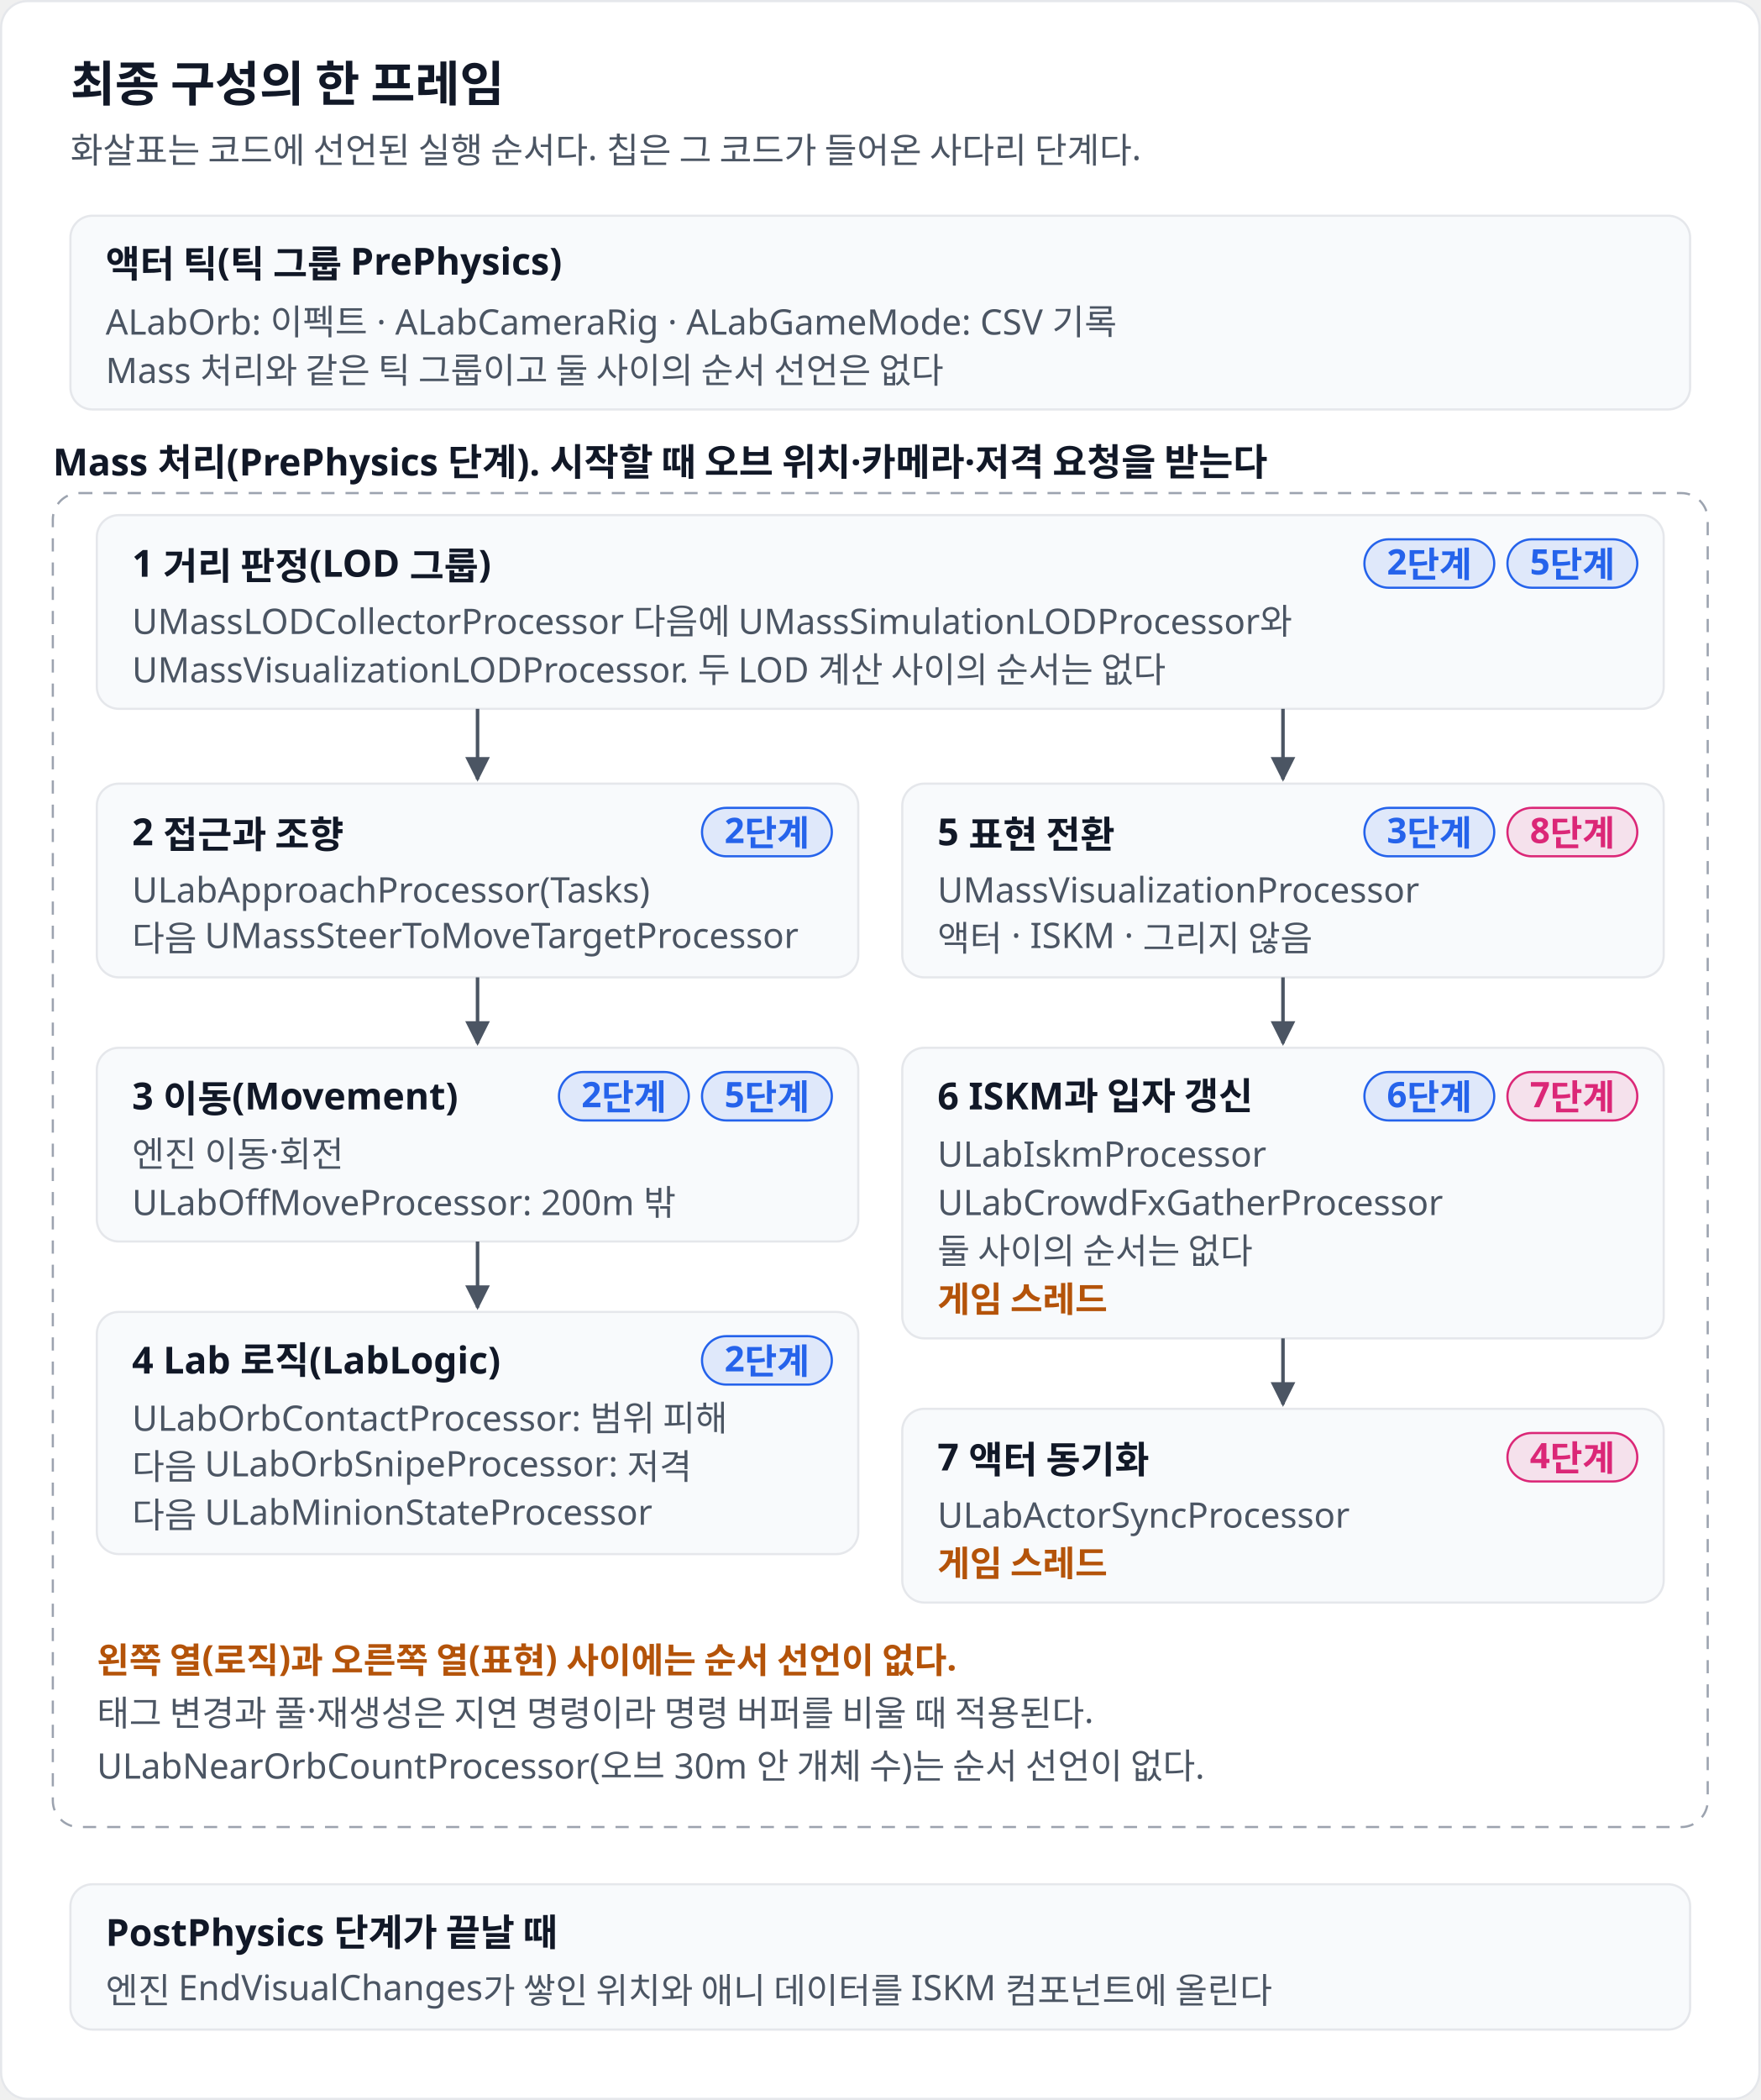
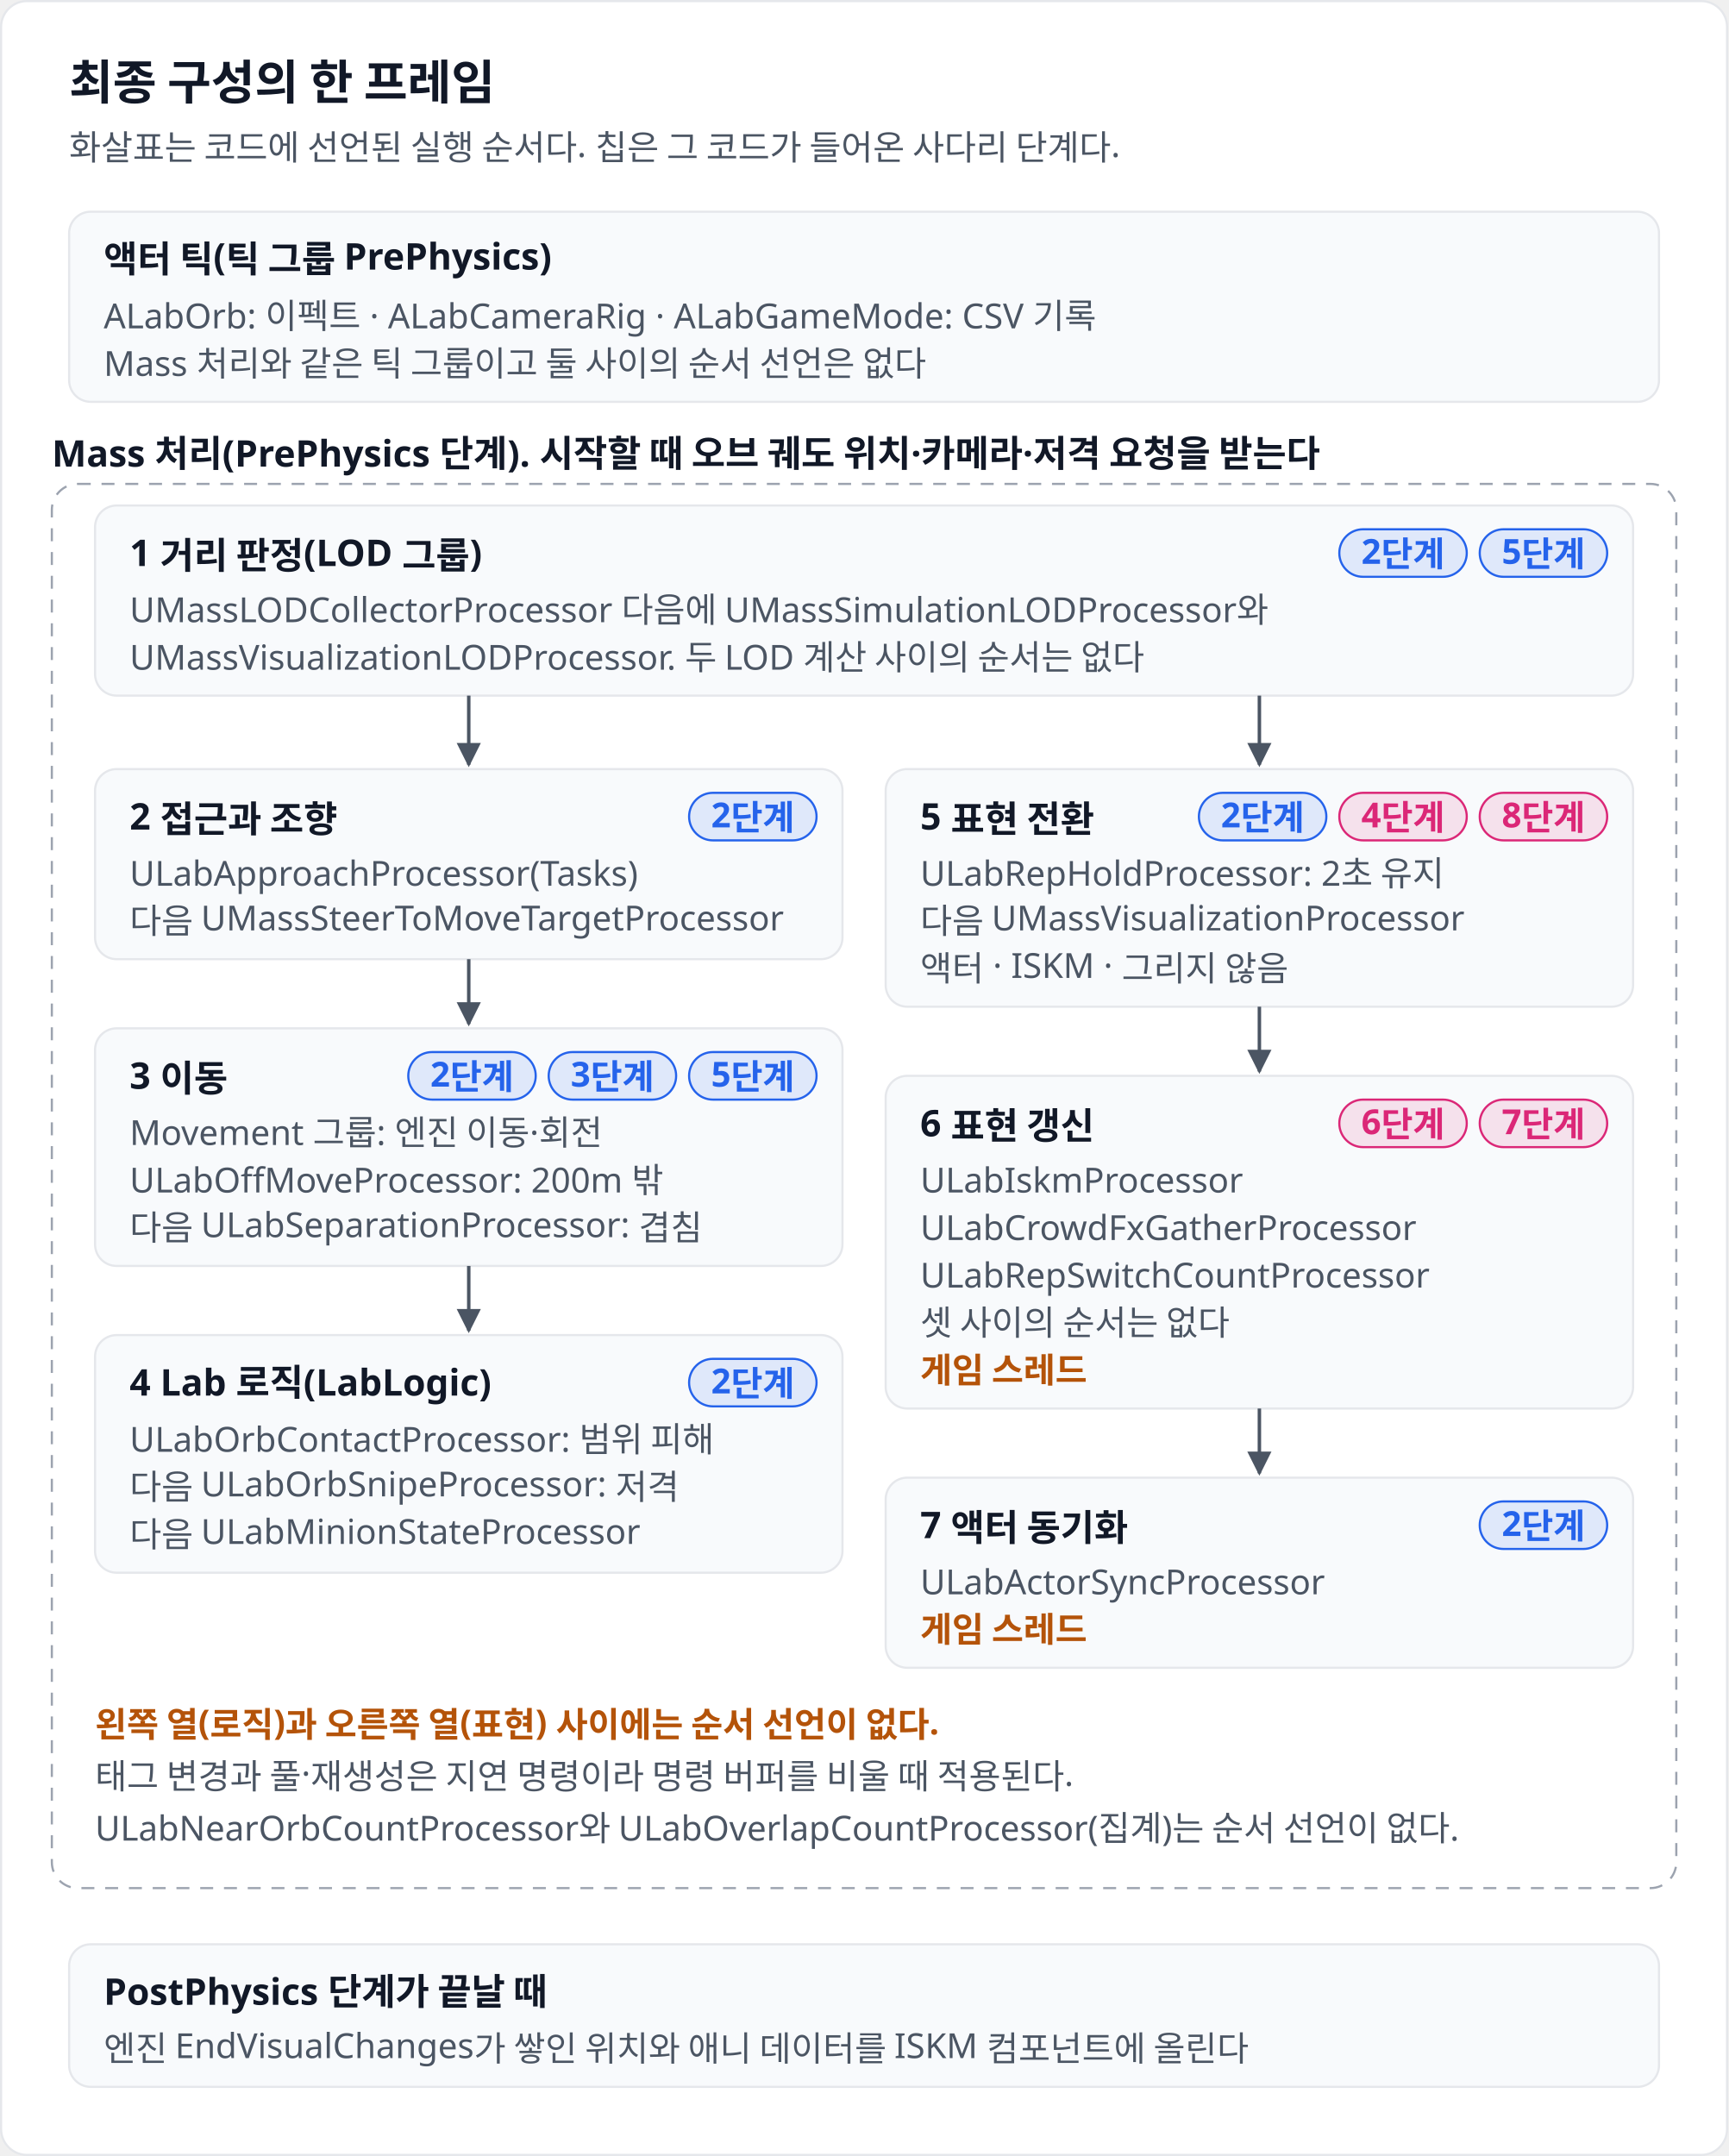
- <svg xmlns="http://www.w3.org/2000/svg" width="800" height="954" viewBox="0 0 800 954" font-family="Malgun Gothic, Apple SD Gothic Neo, Noto Sans KR, Segoe UI, sans-serif" font-size="16" fill="#111827">
-   <rect x="0.5" y="0.5" width="799" height="953" rx="12" fill="#ffffff" stroke="#e5e7eb" />
+ <svg xmlns="http://www.w3.org/2000/svg" width="800" height="998" viewBox="0 0 800 998" font-family="Malgun Gothic, Apple SD Gothic Neo, Noto Sans KR, Segoe UI, sans-serif" font-size="16" fill="#111827">
+   <rect x="0.5" y="0.5" width="799" height="997" rx="12" fill="#ffffff" stroke="#e5e7eb" />
  <defs>
    <marker id="arr" viewBox="0 0 10 10" refX="9" refY="5" markerWidth="7" markerHeight="7" orient="auto-start-reverse">
      <path d="M0 0 L10 5 L0 10 z" fill="#4b5563" />
    </marker>
  </defs>
  <text x="32" y="46" font-size="22" font-weight="700">최종 구성의 한 프레임</text>
  <text x="32" y="74" font-size="16" fill="#4b5563">화살표는 코드에 선언된 실행 순서다. 칩은 그 코드가 들어온 사다리 단계다.</text>
  <rect x="32" y="98" width="736" height="88" rx="10" fill="#f8fafc" stroke="#e5e7eb" />
  <text x="48" y="126" font-size="17" font-weight="700">액터 틱(틱 그룹 PrePhysics)</text>
  <text x="48" y="152" font-size="16" fill="#4b5563">ALabOrb: 이펙트 · ALabCameraRig · ALabGameMode: CSV 기록</text>
  <text x="48" y="174" font-size="16" fill="#4b5563">Mass 처리와 같은 틱 그룹이고 둘 사이의 순서 선언은 없다</text>
-   <text x="24" y="216" font-size="17" font-weight="700">Mass 처리(PrePhysics 단계). 시작할 때 오브 위치·카메라·저격 요청을 받는다</text>
+   <text x="24" y="216" font-size="17" font-weight="700">Mass 처리(PrePhysics 단계). 시작할 때 오브 궤도 위치·카메라·저격 요청을 받는다</text>
  <rect x="44" y="234" width="712" height="88" rx="10" fill="#f8fafc" stroke="#e5e7eb" />
  <text x="60" y="262" font-size="17" font-weight="700">1 거리 판정(LOD 그룹)</text>
  <rect x="685" y="245" width="59" height="22" rx="11" fill="#2563eb" fill-opacity="0.12" stroke="#2563eb" />
  <text x="714.5" y="261" text-anchor="middle" font-size="16" font-weight="700" fill="#2563eb">5단계</text>
  <rect x="620" y="245" width="59" height="22" rx="11" fill="#2563eb" fill-opacity="0.12" stroke="#2563eb" />
  <text x="649.5" y="261" text-anchor="middle" font-size="16" font-weight="700" fill="#2563eb">2단계</text>
  <text x="60" y="288" font-size="16" fill="#4b5563">UMassLODCollectorProcessor 다음에 UMassSimulationLODProcessor와</text>
  <text x="60" y="310" font-size="16" fill="#4b5563">UMassVisualizationLODProcessor. 두 LOD 계산 사이의 순서는 없다</text>
  <path d="M217.0 322 L217.0 354" stroke="#4b5563" stroke-width="1.6" fill="none" marker-end="url(#arr)" />
  <path d="M583.0 322 L583.0 354" stroke="#4b5563" stroke-width="1.6" fill="none" marker-end="url(#arr)" />
  <rect x="44" y="356" width="346" height="88" rx="10" fill="#f8fafc" stroke="#e5e7eb" />
  <text x="60" y="384" font-size="17" font-weight="700">2 접근과 조향</text>
  <rect x="319" y="367" width="59" height="22" rx="11" fill="#2563eb" fill-opacity="0.12" stroke="#2563eb" />
  <text x="348.5" y="383" text-anchor="middle" font-size="16" font-weight="700" fill="#2563eb">2단계</text>
  <text x="60" y="410" font-size="16" fill="#4b5563">ULabApproachProcessor(Tasks)</text>
  <text x="60" y="432" font-size="16" fill="#4b5563">다음 UMassSteerToMoveTargetProcessor</text>
  <path d="M217.0 444 L217.0 474" stroke="#4b5563" stroke-width="1.6" fill="none" marker-end="url(#arr)" />
-   <rect x="44" y="476" width="346" height="88" rx="10" fill="#f8fafc" stroke="#e5e7eb" />
-   <text x="60" y="504" font-size="17" font-weight="700">3 이동(Movement)</text>
+   <rect x="44" y="476" width="346" height="110" rx="10" fill="#f8fafc" stroke="#e5e7eb" />
+   <text x="60" y="504" font-size="17" font-weight="700">3 이동</text>
  <rect x="319" y="487" width="59" height="22" rx="11" fill="#2563eb" fill-opacity="0.12" stroke="#2563eb" />
  <text x="348.5" y="503" text-anchor="middle" font-size="16" font-weight="700" fill="#2563eb">5단계</text>
  <rect x="254" y="487" width="59" height="22" rx="11" fill="#2563eb" fill-opacity="0.12" stroke="#2563eb" />
-   <text x="283.5" y="503" text-anchor="middle" font-size="16" font-weight="700" fill="#2563eb">2단계</text>
-   <text x="60" y="530" font-size="16" fill="#4b5563">엔진 이동·회전</text>
+   <text x="283.5" y="503" text-anchor="middle" font-size="16" font-weight="700" fill="#2563eb">3단계</text>
+   <rect x="189" y="487" width="59" height="22" rx="11" fill="#2563eb" fill-opacity="0.12" stroke="#2563eb" />
+   <text x="218.5" y="503" text-anchor="middle" font-size="16" font-weight="700" fill="#2563eb">2단계</text>
+   <text x="60" y="530" font-size="16" fill="#4b5563">Movement 그룹: 엔진 이동·회전</text>
  <text x="60" y="552" font-size="16" fill="#4b5563">ULabOffMoveProcessor: 200m 밖</text>
-   <path d="M217.0 564 L217.0 594" stroke="#4b5563" stroke-width="1.6" fill="none" marker-end="url(#arr)" />
-   <rect x="44" y="596" width="346" height="110" rx="10" fill="#f8fafc" stroke="#e5e7eb" />
-   <text x="60" y="624" font-size="17" font-weight="700">4 Lab 로직(LabLogic)</text>
-   <rect x="319" y="607" width="59" height="22" rx="11" fill="#2563eb" fill-opacity="0.12" stroke="#2563eb" />
-   <text x="348.5" y="623" text-anchor="middle" font-size="16" font-weight="700" fill="#2563eb">2단계</text>
-   <text x="60" y="650" font-size="16" fill="#4b5563">ULabOrbContactProcessor: 범위 피해</text>
-   <text x="60" y="672" font-size="16" fill="#4b5563">다음 ULabOrbSnipeProcessor: 저격</text>
-   <text x="60" y="694" font-size="16" fill="#4b5563">다음 ULabMinionStateProcessor</text>
-   <rect x="410" y="356" width="346" height="88" rx="10" fill="#f8fafc" stroke="#e5e7eb" />
+   <text x="60" y="574" font-size="16" fill="#4b5563">다음 ULabSeparationProcessor: 겹침</text>
+   <path d="M217.0 586 L217.0 616" stroke="#4b5563" stroke-width="1.6" fill="none" marker-end="url(#arr)" />
+   <rect x="44" y="618" width="346" height="110" rx="10" fill="#f8fafc" stroke="#e5e7eb" />
+   <text x="60" y="646" font-size="17" font-weight="700">4 Lab 로직(LabLogic)</text>
+   <rect x="319" y="629" width="59" height="22" rx="11" fill="#2563eb" fill-opacity="0.12" stroke="#2563eb" />
+   <text x="348.5" y="645" text-anchor="middle" font-size="16" font-weight="700" fill="#2563eb">2단계</text>
+   <text x="60" y="672" font-size="16" fill="#4b5563">ULabOrbContactProcessor: 범위 피해</text>
+   <text x="60" y="694" font-size="16" fill="#4b5563">다음 ULabOrbSnipeProcessor: 저격</text>
+   <text x="60" y="716" font-size="16" fill="#4b5563">다음 ULabMinionStateProcessor</text>
+   <rect x="410" y="356" width="346" height="110" rx="10" fill="#f8fafc" stroke="#e5e7eb" />
  <text x="426" y="384" font-size="17" font-weight="700">5 표현 전환</text>
  <rect x="685" y="367" width="59" height="22" rx="11" fill="#db2777" fill-opacity="0.12" stroke="#db2777" />
  <text x="714.5" y="383" text-anchor="middle" font-size="16" font-weight="700" fill="#db2777">8단계</text>
-   <rect x="620" y="367" width="59" height="22" rx="11" fill="#2563eb" fill-opacity="0.12" stroke="#2563eb" />
-   <text x="649.5" y="383" text-anchor="middle" font-size="16" font-weight="700" fill="#2563eb">3단계</text>
-   <text x="426" y="410" font-size="16" fill="#4b5563">UMassVisualizationProcessor</text>
-   <text x="426" y="432" font-size="16" fill="#4b5563">액터 · ISKM · 그리지 않음</text>
-   <path d="M583.0 444 L583.0 474" stroke="#4b5563" stroke-width="1.6" fill="none" marker-end="url(#arr)" />
-   <rect x="410" y="476" width="346" height="132" rx="10" fill="#f8fafc" stroke="#e5e7eb" />
-   <text x="426" y="504" font-size="17" font-weight="700">6 ISKM과 입자 갱신</text>
-   <rect x="685" y="487" width="59" height="22" rx="11" fill="#db2777" fill-opacity="0.12" stroke="#db2777" />
-   <text x="714.5" y="503" text-anchor="middle" font-size="16" font-weight="700" fill="#db2777">7단계</text>
-   <rect x="620" y="487" width="59" height="22" rx="11" fill="#2563eb" fill-opacity="0.12" stroke="#2563eb" />
-   <text x="649.5" y="503" text-anchor="middle" font-size="16" font-weight="700" fill="#2563eb">6단계</text>
-   <text x="426" y="530" font-size="16" fill="#4b5563">ULabIskmProcessor</text>
-   <text x="426" y="552" font-size="16" fill="#4b5563">ULabCrowdFxGatherProcessor</text>
-   <text x="426" y="574" font-size="16" fill="#4b5563">둘 사이의 순서는 없다</text>
-   <text x="426" y="596" font-size="16" font-weight="700" fill="#b45309">게임 스레드</text>
-   <path d="M583.0 608 L583.0 638" stroke="#4b5563" stroke-width="1.6" fill="none" marker-end="url(#arr)" />
-   <rect x="410" y="640" width="346" height="88" rx="10" fill="#f8fafc" stroke="#e5e7eb" />
-   <text x="426" y="668" font-size="17" font-weight="700">7 액터 동기화</text>
-   <rect x="685" y="651" width="59" height="22" rx="11" fill="#db2777" fill-opacity="0.12" stroke="#db2777" />
-   <text x="714.5" y="667" text-anchor="middle" font-size="16" font-weight="700" fill="#db2777">4단계</text>
-   <text x="426" y="694" font-size="16" fill="#4b5563">ULabActorSyncProcessor</text>
-   <text x="426" y="716" font-size="16" font-weight="700" fill="#b45309">게임 스레드</text>
-   <text x="44" y="760" font-size="16" font-weight="700" fill="#b45309">왼쪽 열(로직)과 오른쪽 열(표현) 사이에는 순서 선언이 없다.</text>
-   <text x="44" y="784" font-size="16" fill="#4b5563">태그 변경과 풀·재생성은 지연 명령이라 명령 버퍼를 비울 때 적용된다.</text>
-   <text x="44" y="808" font-size="16" fill="#4b5563">ULabNearOrbCountProcessor(오브 30m 안 개체 수)는 순서 선언이 없다.</text>
-   <rect x="24" y="224" width="752" height="606" rx="12" fill="none" stroke="#9ca3af" stroke-dasharray="6 5" />
-   <rect x="32" y="856" width="736" height="66" rx="10" fill="#f8fafc" stroke="#e5e7eb" />
-   <text x="48" y="884" font-size="17" font-weight="700">PostPhysics 단계가 끝날 때</text>
-   <text x="48" y="910" font-size="16" fill="#4b5563">엔진 EndVisualChanges가 쌓인 위치와 애니 데이터를 ISKM 컴포넌트에 올린다</text>
+   <rect x="620" y="367" width="59" height="22" rx="11" fill="#db2777" fill-opacity="0.12" stroke="#db2777" />
+   <text x="649.5" y="383" text-anchor="middle" font-size="16" font-weight="700" fill="#db2777">4단계</text>
+   <rect x="555" y="367" width="59" height="22" rx="11" fill="#2563eb" fill-opacity="0.12" stroke="#2563eb" />
+   <text x="584.5" y="383" text-anchor="middle" font-size="16" font-weight="700" fill="#2563eb">2단계</text>
+   <text x="426" y="410" font-size="16" fill="#4b5563">ULabRepHoldProcessor: 2초 유지</text>
+   <text x="426" y="432" font-size="16" fill="#4b5563">다음 UMassVisualizationProcessor</text>
+   <text x="426" y="454" font-size="16" fill="#4b5563">액터 · ISKM · 그리지 않음</text>
+   <path d="M583.0 466 L583.0 496" stroke="#4b5563" stroke-width="1.6" fill="none" marker-end="url(#arr)" />
+   <rect x="410" y="498" width="346" height="154" rx="10" fill="#f8fafc" stroke="#e5e7eb" />
+   <text x="426" y="526" font-size="17" font-weight="700">6 표현 갱신</text>
+   <rect x="685" y="509" width="59" height="22" rx="11" fill="#db2777" fill-opacity="0.12" stroke="#db2777" />
+   <text x="714.5" y="525" text-anchor="middle" font-size="16" font-weight="700" fill="#db2777">7단계</text>
+   <rect x="620" y="509" width="59" height="22" rx="11" fill="#db2777" fill-opacity="0.12" stroke="#db2777" />
+   <text x="649.5" y="525" text-anchor="middle" font-size="16" font-weight="700" fill="#db2777">6단계</text>
+   <text x="426" y="552" font-size="16" fill="#4b5563">ULabIskmProcessor</text>
+   <text x="426" y="574" font-size="16" fill="#4b5563">ULabCrowdFxGatherProcessor</text>
+   <text x="426" y="596" font-size="16" fill="#4b5563">ULabRepSwitchCountProcessor</text>
+   <text x="426" y="618" font-size="16" fill="#4b5563">셋 사이의 순서는 없다</text>
+   <text x="426" y="640" font-size="16" font-weight="700" fill="#b45309">게임 스레드</text>
+   <path d="M583.0 652 L583.0 682" stroke="#4b5563" stroke-width="1.6" fill="none" marker-end="url(#arr)" />
+   <rect x="410" y="684" width="346" height="88" rx="10" fill="#f8fafc" stroke="#e5e7eb" />
+   <text x="426" y="712" font-size="17" font-weight="700">7 액터 동기화</text>
+   <rect x="685" y="695" width="59" height="22" rx="11" fill="#2563eb" fill-opacity="0.12" stroke="#2563eb" />
+   <text x="714.5" y="711" text-anchor="middle" font-size="16" font-weight="700" fill="#2563eb">2단계</text>
+   <text x="426" y="738" font-size="16" fill="#4b5563">ULabActorSyncProcessor</text>
+   <text x="426" y="760" font-size="16" font-weight="700" fill="#b45309">게임 스레드</text>
+   <text x="44" y="804" font-size="16" font-weight="700" fill="#b45309">왼쪽 열(로직)과 오른쪽 열(표현) 사이에는 순서 선언이 없다.</text>
+   <text x="44" y="828" font-size="16" fill="#4b5563">태그 변경과 풀·재생성은 지연 명령이라 명령 버퍼를 비울 때 적용된다.</text>
+   <text x="44" y="852" font-size="16" fill="#4b5563">ULabNearOrbCountProcessor와 ULabOverlapCountProcessor(집계)는 순서 선언이 없다.</text>
+   <rect x="24" y="224" width="752" height="650" rx="12" fill="none" stroke="#9ca3af" stroke-dasharray="6 5" />
+   <rect x="32" y="900" width="736" height="66" rx="10" fill="#f8fafc" stroke="#e5e7eb" />
+   <text x="48" y="928" font-size="17" font-weight="700">PostPhysics 단계가 끝날 때</text>
+   <text x="48" y="954" font-size="16" fill="#4b5563">엔진 EndVisualChanges가 쌓인 위치와 애니 데이터를 ISKM 컴포넌트에 올린다</text>
</svg>
